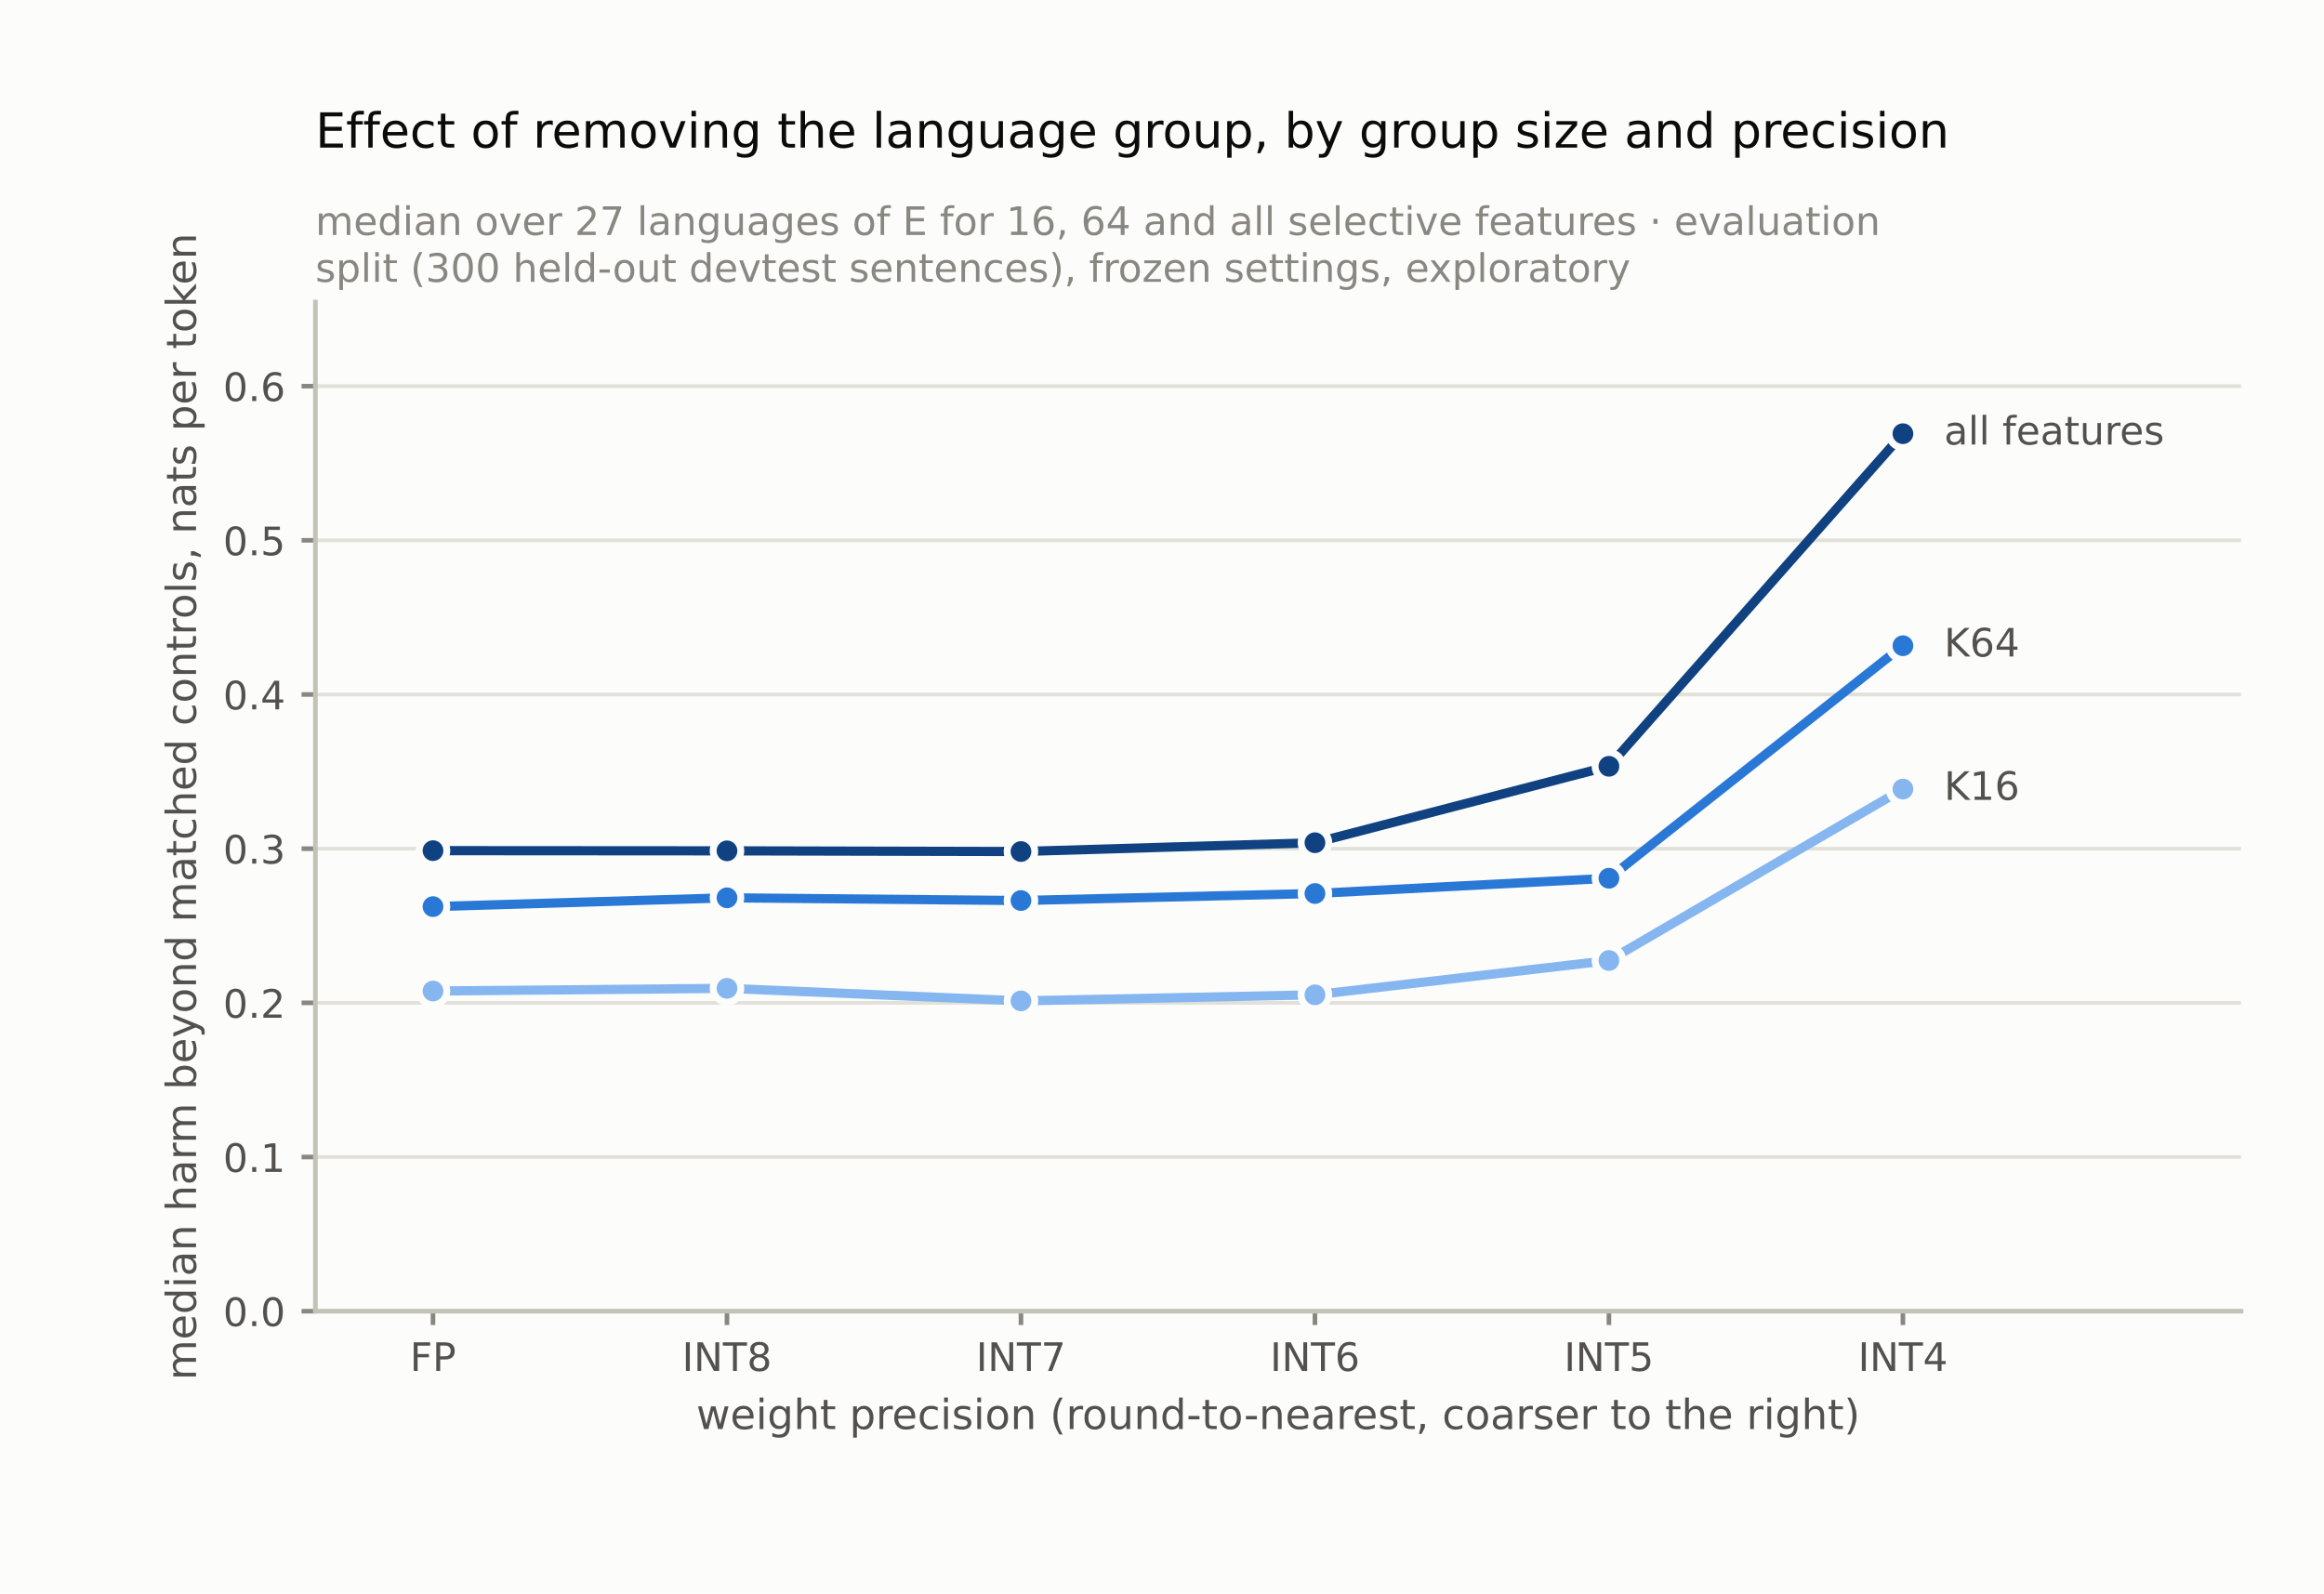
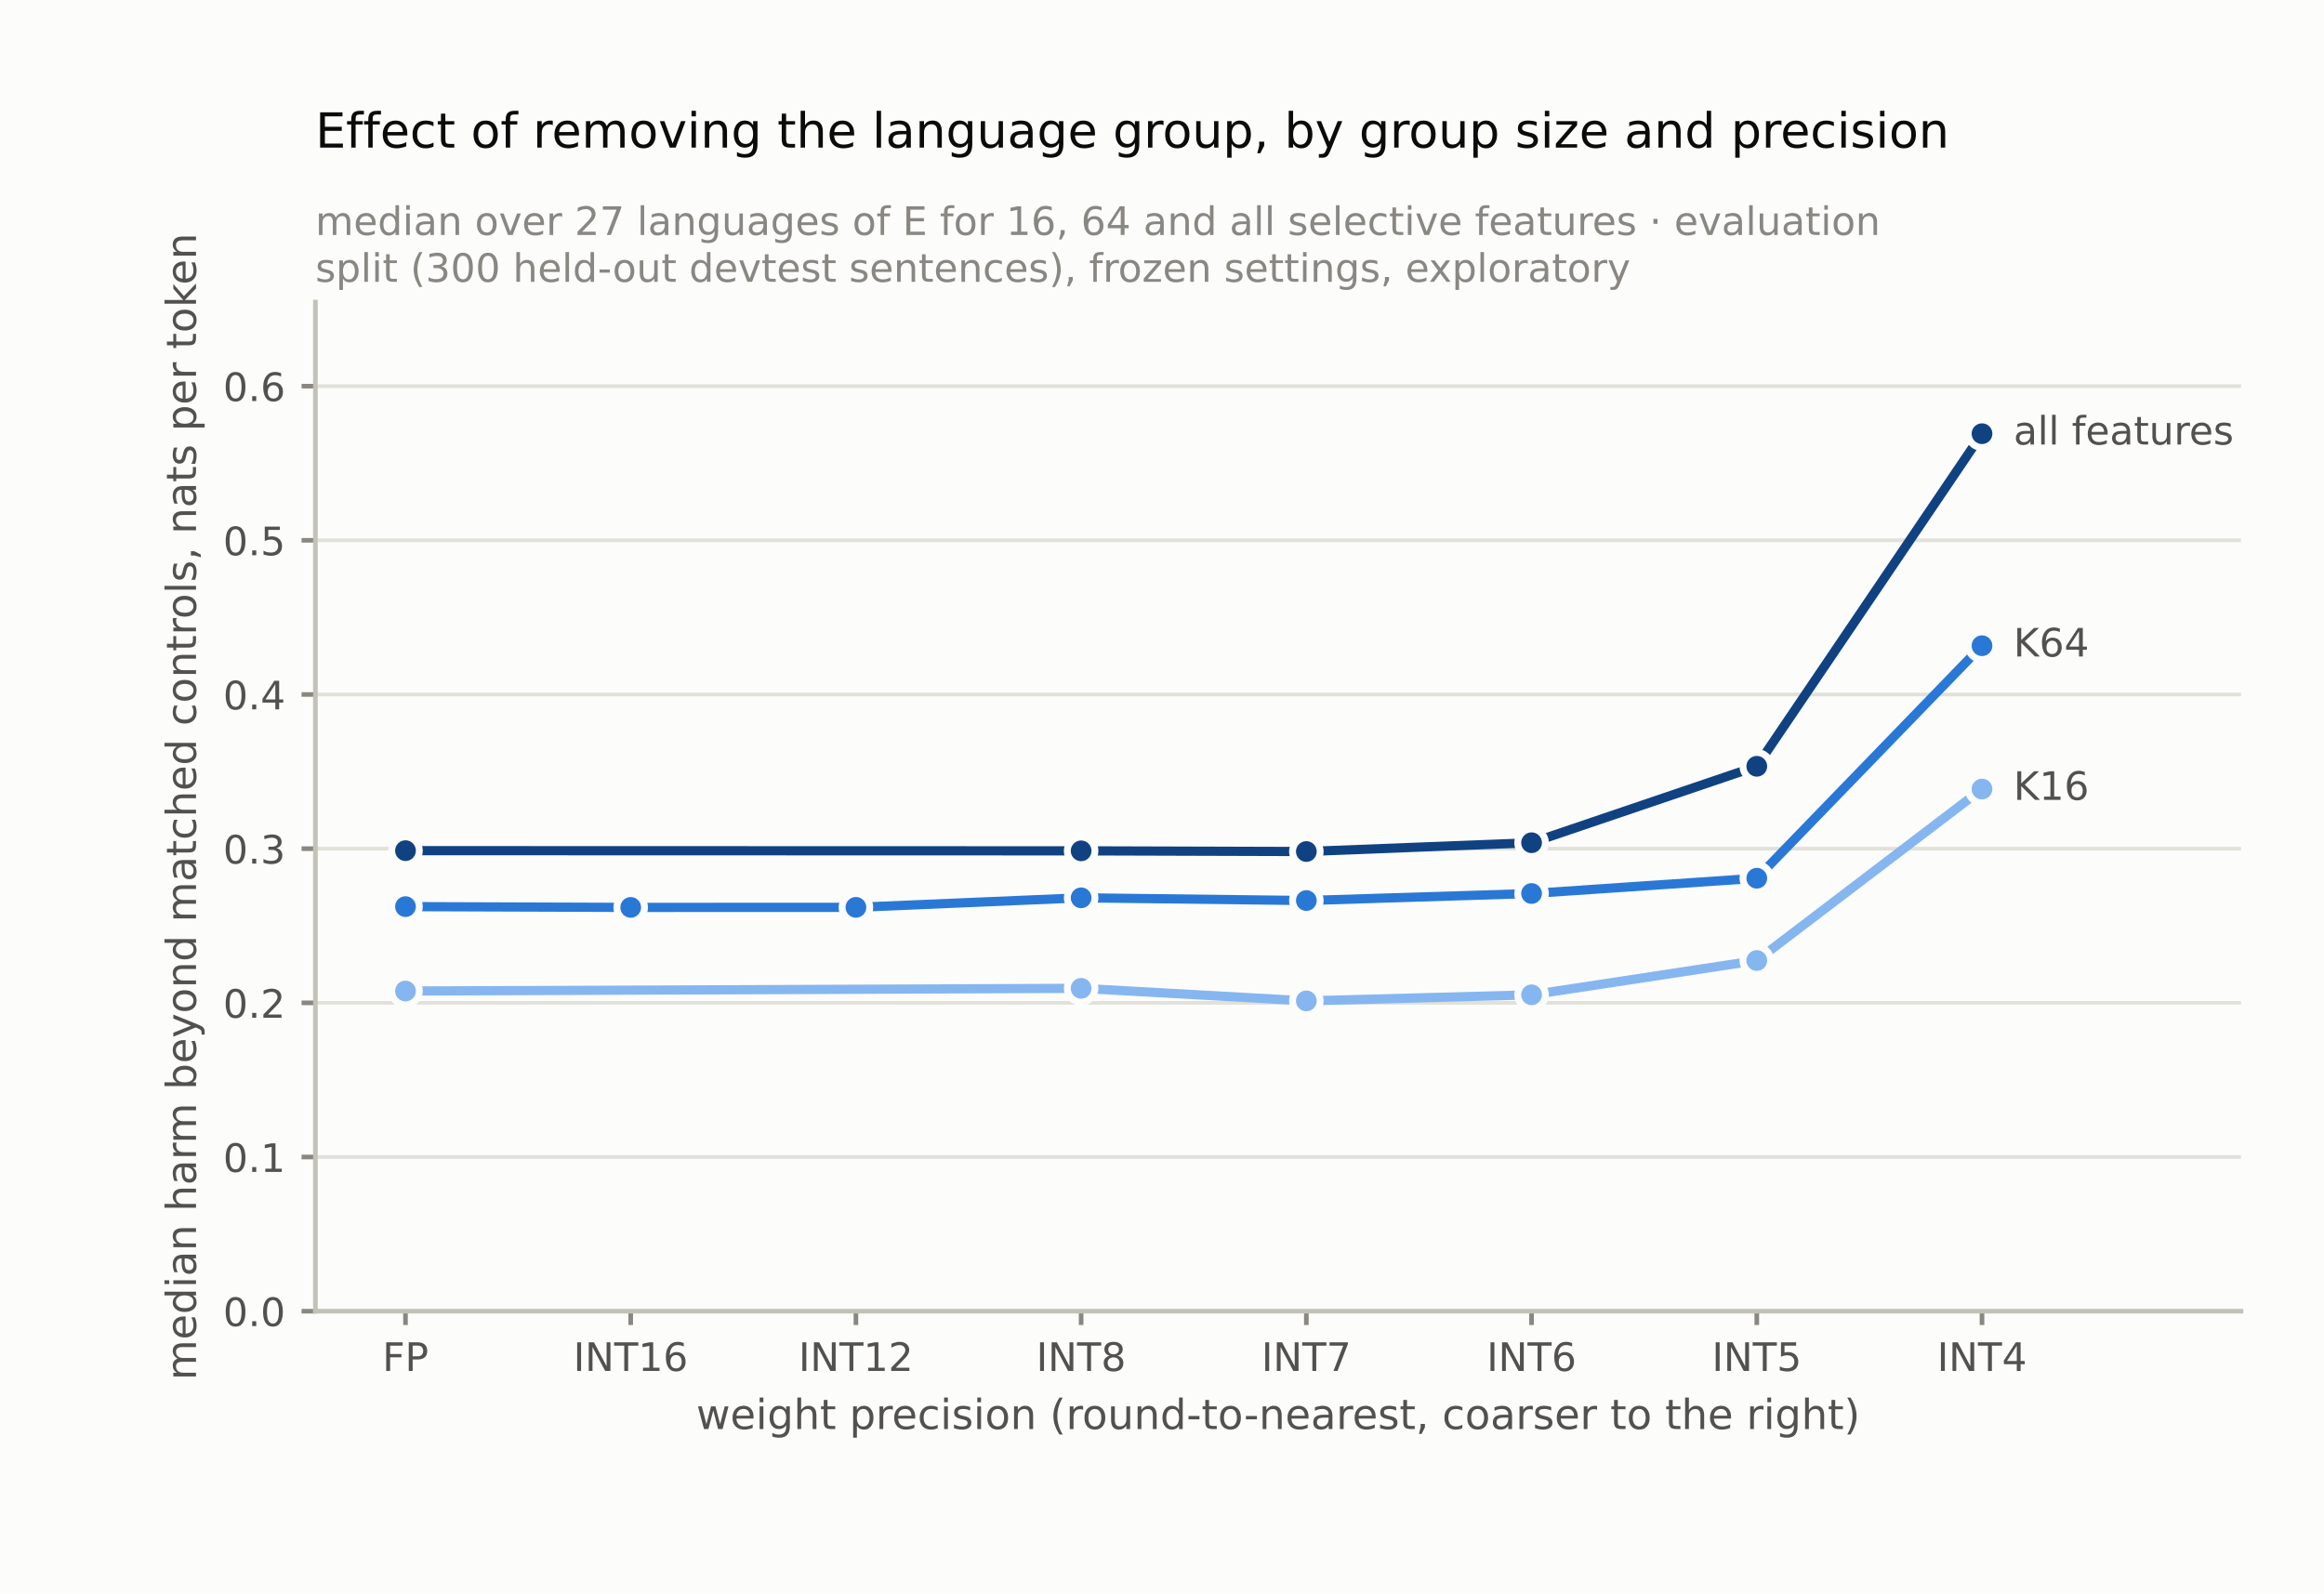
<svg xmlns="http://www.w3.org/2000/svg" xmlns:xlink="http://www.w3.org/1999/xlink" width="504pt" height="345.6pt" viewBox="0 0 504 345.6" version="1.1">
  <defs>
    <style type="text/css">*{stroke-linejoin: round; stroke-linecap: butt}</style>
  </defs>
  <g id="figure_1">
    <g id="patch_1">
      <path d="M 0 345.6  L 504 345.6  L 504 0  L 0 0  z " style="fill: #fcfcfb" />
    </g>
    <g id="axes_1">
      <g id="patch_2">
        <path d="M 68.4 284.4  L 486 284.4  L 486 65.52  L 68.4 65.52  z " style="fill: #fcfcfb" />
      </g>
      <g id="matplotlib.axis_1">
        <g id="xtick_1">
          <g id="line2d_1">
            <defs>
              <path id="m6f4d0545f2" d="M 0 0  L 0 3  " style="stroke: #898781" />
            </defs>
            <g>
-               <use xlink:href="#m6f4d0545f2" x="93.902" y="284.4" style="fill: #898781; stroke: #898781" />
+               <use xlink:href="#m6f4d0545f2" x="87.937" y="284.4" style="fill: #898781; stroke: #898781" />
            </g>
          </g>
          <g id="text_1">
-             <text style="font-size: 8.5px; font-family: 'DejaVu Sans', 'Bitstream Vera Sans', 'Computer Modern Sans Serif', 'Lucida Grande', 'Verdana', 'Geneva', 'Lucid', 'Arial', 'Helvetica', 'Avant Garde', sans-serif; text-anchor: middle; fill: #52514e" x="93.902" y="297.359" transform="rotate(-0 93.90229 297.3587)">FP</text>
+             <text style="font-size: 8.5px; font-family: 'DejaVu Sans', 'Bitstream Vera Sans', 'Computer Modern Sans Serif', 'Lucida Grande', 'Verdana', 'Geneva', 'Lucid', 'Arial', 'Helvetica', 'Avant Garde', sans-serif; text-anchor: middle; fill: #52514e" x="87.937" y="297.359" transform="rotate(-0 87.93684 297.3587)">FP</text>
          </g>
        </g>
        <g id="xtick_2">
          <g id="line2d_2">
            <g>
-               <use xlink:href="#m6f4d0545f2" x="157.658" y="284.4" style="fill: #898781; stroke: #898781" />
+               <use xlink:href="#m6f4d0545f2" x="136.779" y="284.4" style="fill: #898781; stroke: #898781" />
            </g>
          </g>
          <g id="text_2">
-             <text style="font-size: 8.5px; font-family: 'DejaVu Sans', 'Bitstream Vera Sans', 'Computer Modern Sans Serif', 'Lucida Grande', 'Verdana', 'Geneva', 'Lucid', 'Arial', 'Helvetica', 'Avant Garde', sans-serif; text-anchor: middle; fill: #52514e" x="157.658" y="297.359" transform="rotate(-0 157.658 297.3587)">INT8</text>
+             <text style="font-size: 8.5px; font-family: 'DejaVu Sans', 'Bitstream Vera Sans', 'Computer Modern Sans Serif', 'Lucida Grande', 'Verdana', 'Geneva', 'Lucid', 'Arial', 'Helvetica', 'Avant Garde', sans-serif; text-anchor: middle; fill: #52514e" x="136.779" y="297.359" transform="rotate(-0 136.7789 297.3587)">INT16</text>
          </g>
        </g>
        <g id="xtick_3">
          <g id="line2d_3">
            <g>
-               <use xlink:href="#m6f4d0545f2" x="221.414" y="284.4" style="fill: #898781; stroke: #898781" />
+               <use xlink:href="#m6f4d0545f2" x="185.621" y="284.4" style="fill: #898781; stroke: #898781" />
            </g>
          </g>
          <g id="text_3">
-             <text style="font-size: 8.5px; font-family: 'DejaVu Sans', 'Bitstream Vera Sans', 'Computer Modern Sans Serif', 'Lucida Grande', 'Verdana', 'Geneva', 'Lucid', 'Arial', 'Helvetica', 'Avant Garde', sans-serif; text-anchor: middle; fill: #52514e" x="221.414" y="297.359" transform="rotate(-0 221.4137 297.3587)">INT7</text>
+             <text style="font-size: 8.5px; font-family: 'DejaVu Sans', 'Bitstream Vera Sans', 'Computer Modern Sans Serif', 'Lucida Grande', 'Verdana', 'Geneva', 'Lucid', 'Arial', 'Helvetica', 'Avant Garde', sans-serif; text-anchor: middle; fill: #52514e" x="185.621" y="297.359" transform="rotate(-0 185.6211 297.3587)">INT12</text>
          </g>
        </g>
        <g id="xtick_4">
          <g id="line2d_4">
            <g>
-               <use xlink:href="#m6f4d0545f2" x="285.169" y="284.4" style="fill: #898781; stroke: #898781" />
+               <use xlink:href="#m6f4d0545f2" x="234.463" y="284.4" style="fill: #898781; stroke: #898781" />
            </g>
          </g>
          <g id="text_4">
-             <text style="font-size: 8.5px; font-family: 'DejaVu Sans', 'Bitstream Vera Sans', 'Computer Modern Sans Serif', 'Lucida Grande', 'Verdana', 'Geneva', 'Lucid', 'Arial', 'Helvetica', 'Avant Garde', sans-serif; text-anchor: middle; fill: #52514e" x="285.169" y="297.359" transform="rotate(-0 285.1695 297.3587)">INT6</text>
+             <text style="font-size: 8.5px; font-family: 'DejaVu Sans', 'Bitstream Vera Sans', 'Computer Modern Sans Serif', 'Lucida Grande', 'Verdana', 'Geneva', 'Lucid', 'Arial', 'Helvetica', 'Avant Garde', sans-serif; text-anchor: middle; fill: #52514e" x="234.463" y="297.359" transform="rotate(-0 234.4632 297.3587)">INT8</text>
          </g>
        </g>
        <g id="xtick_5">
          <g id="line2d_5">
            <g>
-               <use xlink:href="#m6f4d0545f2" x="348.925" y="284.4" style="fill: #898781; stroke: #898781" />
+               <use xlink:href="#m6f4d0545f2" x="283.305" y="284.4" style="fill: #898781; stroke: #898781" />
            </g>
          </g>
          <g id="text_5">
-             <text style="font-size: 8.5px; font-family: 'DejaVu Sans', 'Bitstream Vera Sans', 'Computer Modern Sans Serif', 'Lucida Grande', 'Verdana', 'Geneva', 'Lucid', 'Arial', 'Helvetica', 'Avant Garde', sans-serif; text-anchor: middle; fill: #52514e" x="348.925" y="297.359" transform="rotate(-0 348.9252 297.3587)">INT5</text>
+             <text style="font-size: 8.5px; font-family: 'DejaVu Sans', 'Bitstream Vera Sans', 'Computer Modern Sans Serif', 'Lucida Grande', 'Verdana', 'Geneva', 'Lucid', 'Arial', 'Helvetica', 'Avant Garde', sans-serif; text-anchor: middle; fill: #52514e" x="283.305" y="297.359" transform="rotate(-0 283.3053 297.3587)">INT7</text>
          </g>
        </g>
        <g id="xtick_6">
          <g id="line2d_6">
            <g>
-               <use xlink:href="#m6f4d0545f2" x="412.681" y="284.4" style="fill: #898781; stroke: #898781" />
+               <use xlink:href="#m6f4d0545f2" x="332.147" y="284.4" style="fill: #898781; stroke: #898781" />
            </g>
          </g>
          <g id="text_6">
-             <text style="font-size: 8.5px; font-family: 'DejaVu Sans', 'Bitstream Vera Sans', 'Computer Modern Sans Serif', 'Lucida Grande', 'Verdana', 'Geneva', 'Lucid', 'Arial', 'Helvetica', 'Avant Garde', sans-serif; text-anchor: middle; fill: #52514e" x="412.681" y="297.359" transform="rotate(-0 412.6809 297.3587)">INT4</text>
-           </g>
-         </g>
-         <g id="text_7">
+             <text style="font-size: 8.5px; font-family: 'DejaVu Sans', 'Bitstream Vera Sans', 'Computer Modern Sans Serif', 'Lucida Grande', 'Verdana', 'Geneva', 'Lucid', 'Arial', 'Helvetica', 'Avant Garde', sans-serif; text-anchor: middle; fill: #52514e" x="332.147" y="297.359" transform="rotate(-0 332.1474 297.3587)">INT6</text>
+           </g>
+         </g>
+         <g id="xtick_7">
+           <g id="line2d_7">
+             <g>
+               <use xlink:href="#m6f4d0545f2" x="380.989" y="284.4" style="fill: #898781; stroke: #898781" />
+             </g>
+           </g>
+           <g id="text_7">
+             <text style="font-size: 8.5px; font-family: 'DejaVu Sans', 'Bitstream Vera Sans', 'Computer Modern Sans Serif', 'Lucida Grande', 'Verdana', 'Geneva', 'Lucid', 'Arial', 'Helvetica', 'Avant Garde', sans-serif; text-anchor: middle; fill: #52514e" x="380.989" y="297.359" transform="rotate(-0 380.9895 297.3587)">INT5</text>
+           </g>
+         </g>
+         <g id="xtick_8">
+           <g id="line2d_8">
+             <g>
+               <use xlink:href="#m6f4d0545f2" x="429.832" y="284.4" style="fill: #898781; stroke: #898781" />
+             </g>
+           </g>
+           <g id="text_8">
+             <text style="font-size: 8.5px; font-family: 'DejaVu Sans', 'Bitstream Vera Sans', 'Computer Modern Sans Serif', 'Lucida Grande', 'Verdana', 'Geneva', 'Lucid', 'Arial', 'Helvetica', 'Avant Garde', sans-serif; text-anchor: middle; fill: #52514e" x="429.832" y="297.359" transform="rotate(-0 429.8316 297.3587)">INT4</text>
+           </g>
+         </g>
+         <g id="text_9">
          <text style="font-size: 9px; font-family: 'DejaVu Sans', 'Bitstream Vera Sans', 'Computer Modern Sans Serif', 'Lucida Grande', 'Verdana', 'Geneva', 'Lucid', 'Arial', 'Helvetica', 'Avant Garde', sans-serif; text-anchor: middle; fill: #52514e" x="277.2" y="309.965" transform="rotate(-0 277.2 309.965)">weight precision (round-to-nearest, coarser to the right)</text>
        </g>
      </g>
      <g id="matplotlib.axis_2">
        <g id="ytick_1">
-           <g id="line2d_7">
+           <g id="line2d_9">
            <path d="M 68.4 284.4  L 486 284.4  " clip-path="url(#p377e4efe7d)" style="fill: none; stroke: #e1e0d9; stroke-width: 0.8; stroke-linecap: square" />
          </g>
-           <g id="line2d_8">
+           <g id="line2d_10">
            <defs>
              <path id="m219d30f5a1" d="M 0 0  L -3 0  " style="stroke: #898781" />
            </defs>
            <g>
              <use xlink:href="#m219d30f5a1" x="68.4" y="284.4" style="fill: #898781; stroke: #898781" />
            </g>
          </g>
-           <g id="text_8">
+           <g id="text_10">
            <text style="font-size: 8.5px; font-family: 'DejaVu Sans', 'Bitstream Vera Sans', 'Computer Modern Sans Serif', 'Lucida Grande', 'Verdana', 'Geneva', 'Lucid', 'Arial', 'Helvetica', 'Avant Garde', sans-serif; text-anchor: end; fill: #52514e" x="61.9" y="287.629" transform="rotate(-0 61.9 287.6293)">0.0</text>
          </g>
        </g>
        <g id="ytick_2">
-           <g id="line2d_9">
+           <g id="line2d_11">
            <path d="M 68.4 250.96  L 486 250.96  " clip-path="url(#p377e4efe7d)" style="fill: none; stroke: #e1e0d9; stroke-width: 0.8; stroke-linecap: square" />
          </g>
-           <g id="line2d_10">
+           <g id="line2d_12">
            <g>
              <use xlink:href="#m219d30f5a1" x="68.4" y="250.96" style="fill: #898781; stroke: #898781" />
            </g>
          </g>
-           <g id="text_9">
+           <g id="text_11">
            <text style="font-size: 8.5px; font-family: 'DejaVu Sans', 'Bitstream Vera Sans', 'Computer Modern Sans Serif', 'Lucida Grande', 'Verdana', 'Geneva', 'Lucid', 'Arial', 'Helvetica', 'Avant Garde', sans-serif; text-anchor: end; fill: #52514e" x="61.9" y="254.189" transform="rotate(-0 61.9 254.1891)">0.1</text>
          </g>
        </g>
        <g id="ytick_3">
-           <g id="line2d_11">
+           <g id="line2d_13">
            <path d="M 68.4 217.52  L 486 217.52  " clip-path="url(#p377e4efe7d)" style="fill: none; stroke: #e1e0d9; stroke-width: 0.8; stroke-linecap: square" />
          </g>
-           <g id="line2d_12">
+           <g id="line2d_14">
            <g>
              <use xlink:href="#m219d30f5a1" x="68.4" y="217.52" style="fill: #898781; stroke: #898781" />
            </g>
          </g>
-           <g id="text_10">
+           <g id="text_12">
            <text style="font-size: 8.5px; font-family: 'DejaVu Sans', 'Bitstream Vera Sans', 'Computer Modern Sans Serif', 'Lucida Grande', 'Verdana', 'Geneva', 'Lucid', 'Arial', 'Helvetica', 'Avant Garde', sans-serif; text-anchor: end; fill: #52514e" x="61.9" y="220.749" transform="rotate(-0 61.9 220.7488)">0.2</text>
          </g>
        </g>
        <g id="ytick_4">
-           <g id="line2d_13">
+           <g id="line2d_15">
            <path d="M 68.4 184.079  L 486 184.079  " clip-path="url(#p377e4efe7d)" style="fill: none; stroke: #e1e0d9; stroke-width: 0.8; stroke-linecap: square" />
          </g>
-           <g id="line2d_14">
+           <g id="line2d_16">
            <g>
              <use xlink:href="#m219d30f5a1" x="68.4" y="184.079" style="fill: #898781; stroke: #898781" />
            </g>
          </g>
-           <g id="text_11">
+           <g id="text_13">
            <text style="font-size: 8.5px; font-family: 'DejaVu Sans', 'Bitstream Vera Sans', 'Computer Modern Sans Serif', 'Lucida Grande', 'Verdana', 'Geneva', 'Lucid', 'Arial', 'Helvetica', 'Avant Garde', sans-serif; text-anchor: end; fill: #52514e" x="61.9" y="187.309" transform="rotate(-0 61.9 187.3086)">0.3</text>
          </g>
        </g>
        <g id="ytick_5">
-           <g id="line2d_15">
+           <g id="line2d_17">
            <path d="M 68.4 150.639  L 486 150.639  " clip-path="url(#p377e4efe7d)" style="fill: none; stroke: #e1e0d9; stroke-width: 0.8; stroke-linecap: square" />
          </g>
-           <g id="line2d_16">
+           <g id="line2d_18">
            <g>
              <use xlink:href="#m219d30f5a1" x="68.4" y="150.639" style="fill: #898781; stroke: #898781" />
            </g>
          </g>
-           <g id="text_12">
+           <g id="text_14">
            <text style="font-size: 8.5px; font-family: 'DejaVu Sans', 'Bitstream Vera Sans', 'Computer Modern Sans Serif', 'Lucida Grande', 'Verdana', 'Geneva', 'Lucid', 'Arial', 'Helvetica', 'Avant Garde', sans-serif; text-anchor: end; fill: #52514e" x="61.9" y="153.868" transform="rotate(-0 61.9 153.8683)">0.4</text>
          </g>
        </g>
        <g id="ytick_6">
-           <g id="line2d_17">
+           <g id="line2d_19">
            <path d="M 68.4 117.199  L 486 117.199  " clip-path="url(#p377e4efe7d)" style="fill: none; stroke: #e1e0d9; stroke-width: 0.8; stroke-linecap: square" />
          </g>
-           <g id="line2d_18">
+           <g id="line2d_20">
            <g>
              <use xlink:href="#m219d30f5a1" x="68.4" y="117.199" style="fill: #898781; stroke: #898781" />
            </g>
          </g>
-           <g id="text_13">
+           <g id="text_15">
            <text style="font-size: 8.5px; font-family: 'DejaVu Sans', 'Bitstream Vera Sans', 'Computer Modern Sans Serif', 'Lucida Grande', 'Verdana', 'Geneva', 'Lucid', 'Arial', 'Helvetica', 'Avant Garde', sans-serif; text-anchor: end; fill: #52514e" x="61.9" y="120.428" transform="rotate(-0 61.9 120.4281)">0.5</text>
          </g>
        </g>
        <g id="ytick_7">
-           <g id="line2d_19">
+           <g id="line2d_21">
            <path d="M 68.4 83.759  L 486 83.759  " clip-path="url(#p377e4efe7d)" style="fill: none; stroke: #e1e0d9; stroke-width: 0.8; stroke-linecap: square" />
          </g>
-           <g id="line2d_20">
+           <g id="line2d_22">
            <g>
              <use xlink:href="#m219d30f5a1" x="68.4" y="83.759" style="fill: #898781; stroke: #898781" />
            </g>
          </g>
-           <g id="text_14">
+           <g id="text_16">
            <text style="font-size: 8.5px; font-family: 'DejaVu Sans', 'Bitstream Vera Sans', 'Computer Modern Sans Serif', 'Lucida Grande', 'Verdana', 'Geneva', 'Lucid', 'Arial', 'Helvetica', 'Avant Garde', sans-serif; text-anchor: end; fill: #52514e" x="61.9" y="86.988" transform="rotate(-0 61.9 86.98785)">0.6</text>
          </g>
        </g>
-         <g id="text_15">
+         <g id="text_17">
          <text style="font-size: 9px; font-family: 'DejaVu Sans', 'Bitstream Vera Sans', 'Computer Modern Sans Serif', 'Lucida Grande', 'Verdana', 'Geneva', 'Lucid', 'Arial', 'Helvetica', 'Avant Garde', sans-serif; text-anchor: middle; fill: #52514e" x="42.511" y="174.96" transform="rotate(-90 42.51062 174.96)">median harm beyond matched controls, nats per token</text>
        </g>
      </g>
      <g id="patch_3">
        <path d="M 68.4 284.4  L 68.4 65.52  " style="fill: none; stroke: #c3c2b7; stroke-linejoin: miter; stroke-linecap: square" />
      </g>
      <g id="patch_4">
        <path d="M 68.4 284.4  L 486 284.4  " style="fill: none; stroke: #c3c2b7; stroke-linejoin: miter; stroke-linecap: square" />
      </g>
      <g id="size_K16">
-         <path d="M 93.902 214.958  L 157.658 214.373  L 221.414 217.098  L 285.169 215.781  L 348.925 208.338  L 412.681 171.148  " clip-path="url(#p377e4efe7d)" style="fill: none; stroke: #86b6ef; stroke-width: 2; stroke-linecap: square" />
+         <path d="M 87.937 214.958  L 234.463 214.373  L 283.305 217.098  L 332.147 215.781  L 380.989 208.338  L 429.832 171.148  " clip-path="url(#p377e4efe7d)" style="fill: none; stroke: #86b6ef; stroke-width: 2; stroke-linecap: square" />
        <defs>
          <path id="m1b4397a245" d="M 0 3  C 0.796 3 1.559 2.684 2.121 2.121  C 2.684 1.559 3 0.796 3 0  C 3 -0.796 2.684 -1.559 2.121 -2.121  C 1.559 -2.684 0.796 -3 0 -3  C -0.796 -3 -1.559 -2.684 -2.121 -2.121  C -2.684 -1.559 -3 -0.796 -3 0  C -3 0.796 -2.684 1.559 -2.121 2.121  C -1.559 2.684 -0.796 3 0 3  z " style="stroke: #fcfcfb; stroke-width: 1.5" />
        </defs>
        <g clip-path="url(#p377e4efe7d)">
-           <use xlink:href="#m1b4397a245" x="93.902" y="214.958" style="fill: #86b6ef; stroke: #fcfcfb; stroke-width: 1.5" />
-           <use xlink:href="#m1b4397a245" x="157.658" y="214.373" style="fill: #86b6ef; stroke: #fcfcfb; stroke-width: 1.5" />
-           <use xlink:href="#m1b4397a245" x="221.414" y="217.098" style="fill: #86b6ef; stroke: #fcfcfb; stroke-width: 1.5" />
-           <use xlink:href="#m1b4397a245" x="285.169" y="215.781" style="fill: #86b6ef; stroke: #fcfcfb; stroke-width: 1.5" />
-           <use xlink:href="#m1b4397a245" x="348.925" y="208.338" style="fill: #86b6ef; stroke: #fcfcfb; stroke-width: 1.5" />
-           <use xlink:href="#m1b4397a245" x="412.681" y="171.148" style="fill: #86b6ef; stroke: #fcfcfb; stroke-width: 1.5" />
+           <use xlink:href="#m1b4397a245" x="87.937" y="214.958" style="fill: #86b6ef; stroke: #fcfcfb; stroke-width: 1.5" />
+           <use xlink:href="#m1b4397a245" x="234.463" y="214.373" style="fill: #86b6ef; stroke: #fcfcfb; stroke-width: 1.5" />
+           <use xlink:href="#m1b4397a245" x="283.305" y="217.098" style="fill: #86b6ef; stroke: #fcfcfb; stroke-width: 1.5" />
+           <use xlink:href="#m1b4397a245" x="332.147" y="215.781" style="fill: #86b6ef; stroke: #fcfcfb; stroke-width: 1.5" />
+           <use xlink:href="#m1b4397a245" x="380.989" y="208.338" style="fill: #86b6ef; stroke: #fcfcfb; stroke-width: 1.5" />
+           <use xlink:href="#m1b4397a245" x="429.832" y="171.148" style="fill: #86b6ef; stroke: #fcfcfb; stroke-width: 1.5" />
        </g>
      </g>
      <g id="end_label">
-         <text style="font-size: 8.5px; font-family: 'DejaVu Sans', 'Bitstream Vera Sans', 'Computer Modern Sans Serif', 'Lucida Grande', 'Verdana', 'Geneva', 'Lucid', 'Arial', 'Helvetica', 'Avant Garde', sans-serif; text-anchor: start; fill: #52514e" x="421.607" y="173.493" transform="rotate(-0 421.6067 173.4933)">K16</text>
+         <text style="font-size: 8.5px; font-family: 'DejaVu Sans', 'Bitstream Vera Sans', 'Computer Modern Sans Serif', 'Lucida Grande', 'Verdana', 'Geneva', 'Lucid', 'Arial', 'Helvetica', 'Avant Garde', sans-serif; text-anchor: start; fill: #52514e" x="436.669" y="173.493" transform="rotate(-0 436.6695 173.4933)">K16</text>
      </g>
      <g id="size_K64">
-         <path d="M 93.902 196.649  L 157.658 194.738  L 221.414 195.329  L 285.169 193.804  L 348.925 190.493  L 412.681 140.057  " clip-path="url(#p377e4efe7d)" style="fill: none; stroke: #2a78d6; stroke-width: 2; stroke-linecap: square" />
+         <path d="M 87.937 196.649  L 136.779 196.819  L 185.621 196.806  L 234.463 194.738  L 283.305 195.329  L 332.147 193.804  L 380.989 190.493  L 429.832 140.057  " clip-path="url(#p377e4efe7d)" style="fill: none; stroke: #2a78d6; stroke-width: 2; stroke-linecap: square" />
        <defs>
          <path id="m560724d26a" d="M 0 3  C 0.796 3 1.559 2.684 2.121 2.121  C 2.684 1.559 3 0.796 3 0  C 3 -0.796 2.684 -1.559 2.121 -2.121  C 1.559 -2.684 0.796 -3 0 -3  C -0.796 -3 -1.559 -2.684 -2.121 -2.121  C -2.684 -1.559 -3 -0.796 -3 0  C -3 0.796 -2.684 1.559 -2.121 2.121  C -1.559 2.684 -0.796 3 0 3  z " style="stroke: #fcfcfb; stroke-width: 1.5" />
        </defs>
        <g clip-path="url(#p377e4efe7d)">
-           <use xlink:href="#m560724d26a" x="93.902" y="196.649" style="fill: #2a78d6; stroke: #fcfcfb; stroke-width: 1.5" />
-           <use xlink:href="#m560724d26a" x="157.658" y="194.738" style="fill: #2a78d6; stroke: #fcfcfb; stroke-width: 1.5" />
-           <use xlink:href="#m560724d26a" x="221.414" y="195.329" style="fill: #2a78d6; stroke: #fcfcfb; stroke-width: 1.5" />
-           <use xlink:href="#m560724d26a" x="285.169" y="193.804" style="fill: #2a78d6; stroke: #fcfcfb; stroke-width: 1.5" />
-           <use xlink:href="#m560724d26a" x="348.925" y="190.493" style="fill: #2a78d6; stroke: #fcfcfb; stroke-width: 1.5" />
-           <use xlink:href="#m560724d26a" x="412.681" y="140.057" style="fill: #2a78d6; stroke: #fcfcfb; stroke-width: 1.5" />
+           <use xlink:href="#m560724d26a" x="87.937" y="196.649" style="fill: #2a78d6; stroke: #fcfcfb; stroke-width: 1.5" />
+           <use xlink:href="#m560724d26a" x="136.779" y="196.819" style="fill: #2a78d6; stroke: #fcfcfb; stroke-width: 1.5" />
+           <use xlink:href="#m560724d26a" x="185.621" y="196.806" style="fill: #2a78d6; stroke: #fcfcfb; stroke-width: 1.5" />
+           <use xlink:href="#m560724d26a" x="234.463" y="194.738" style="fill: #2a78d6; stroke: #fcfcfb; stroke-width: 1.5" />
+           <use xlink:href="#m560724d26a" x="283.305" y="195.329" style="fill: #2a78d6; stroke: #fcfcfb; stroke-width: 1.5" />
+           <use xlink:href="#m560724d26a" x="332.147" y="193.804" style="fill: #2a78d6; stroke: #fcfcfb; stroke-width: 1.5" />
+           <use xlink:href="#m560724d26a" x="380.989" y="190.493" style="fill: #2a78d6; stroke: #fcfcfb; stroke-width: 1.5" />
+           <use xlink:href="#m560724d26a" x="429.832" y="140.057" style="fill: #2a78d6; stroke: #fcfcfb; stroke-width: 1.5" />
        </g>
      </g>
      <g id="end_label">
-         <text style="font-size: 8.5px; font-family: 'DejaVu Sans', 'Bitstream Vera Sans', 'Computer Modern Sans Serif', 'Lucida Grande', 'Verdana', 'Geneva', 'Lucid', 'Arial', 'Helvetica', 'Avant Garde', sans-serif; text-anchor: start; fill: #52514e" x="421.607" y="142.403" transform="rotate(-0 421.6067 142.4028)">K64</text>
+         <text style="font-size: 8.5px; font-family: 'DejaVu Sans', 'Bitstream Vera Sans', 'Computer Modern Sans Serif', 'Lucida Grande', 'Verdana', 'Geneva', 'Lucid', 'Arial', 'Helvetica', 'Avant Garde', sans-serif; text-anchor: start; fill: #52514e" x="436.669" y="142.403" transform="rotate(-0 436.6695 142.4028)">K64</text>
      </g>
      <g id="size_all">
-         <path d="M 93.902 184.509  L 157.658 184.551  L 221.414 184.699  L 285.169 182.79  L 348.925 166.212  L 412.681 94.07  " clip-path="url(#p377e4efe7d)" style="fill: none; stroke: #104281; stroke-width: 2; stroke-linecap: square" />
+         <path d="M 87.937 184.509  L 234.463 184.551  L 283.305 184.699  L 332.147 182.79  L 380.989 166.212  L 429.832 94.07  " clip-path="url(#p377e4efe7d)" style="fill: none; stroke: #104281; stroke-width: 2; stroke-linecap: square" />
        <defs>
          <path id="mdfe8a318ef" d="M 0 3  C 0.796 3 1.559 2.684 2.121 2.121  C 2.684 1.559 3 0.796 3 0  C 3 -0.796 2.684 -1.559 2.121 -2.121  C 1.559 -2.684 0.796 -3 0 -3  C -0.796 -3 -1.559 -2.684 -2.121 -2.121  C -2.684 -1.559 -3 -0.796 -3 0  C -3 0.796 -2.684 1.559 -2.121 2.121  C -1.559 2.684 -0.796 3 0 3  z " style="stroke: #fcfcfb; stroke-width: 1.5" />
        </defs>
        <g clip-path="url(#p377e4efe7d)">
-           <use xlink:href="#mdfe8a318ef" x="93.902" y="184.509" style="fill: #104281; stroke: #fcfcfb; stroke-width: 1.5" />
-           <use xlink:href="#mdfe8a318ef" x="157.658" y="184.551" style="fill: #104281; stroke: #fcfcfb; stroke-width: 1.5" />
-           <use xlink:href="#mdfe8a318ef" x="221.414" y="184.699" style="fill: #104281; stroke: #fcfcfb; stroke-width: 1.5" />
-           <use xlink:href="#mdfe8a318ef" x="285.169" y="182.79" style="fill: #104281; stroke: #fcfcfb; stroke-width: 1.5" />
-           <use xlink:href="#mdfe8a318ef" x="348.925" y="166.212" style="fill: #104281; stroke: #fcfcfb; stroke-width: 1.5" />
-           <use xlink:href="#mdfe8a318ef" x="412.681" y="94.07" style="fill: #104281; stroke: #fcfcfb; stroke-width: 1.5" />
+           <use xlink:href="#mdfe8a318ef" x="87.937" y="184.509" style="fill: #104281; stroke: #fcfcfb; stroke-width: 1.5" />
+           <use xlink:href="#mdfe8a318ef" x="234.463" y="184.551" style="fill: #104281; stroke: #fcfcfb; stroke-width: 1.5" />
+           <use xlink:href="#mdfe8a318ef" x="283.305" y="184.699" style="fill: #104281; stroke: #fcfcfb; stroke-width: 1.5" />
+           <use xlink:href="#mdfe8a318ef" x="332.147" y="182.79" style="fill: #104281; stroke: #fcfcfb; stroke-width: 1.5" />
+           <use xlink:href="#mdfe8a318ef" x="380.989" y="166.212" style="fill: #104281; stroke: #fcfcfb; stroke-width: 1.5" />
+           <use xlink:href="#mdfe8a318ef" x="429.832" y="94.07" style="fill: #104281; stroke: #fcfcfb; stroke-width: 1.5" />
        </g>
      </g>
      <g id="end_label">
-         <text style="font-size: 8.5px; font-family: 'DejaVu Sans', 'Bitstream Vera Sans', 'Computer Modern Sans Serif', 'Lucida Grande', 'Verdana', 'Geneva', 'Lucid', 'Arial', 'Helvetica', 'Avant Garde', sans-serif; text-anchor: start; fill: #52514e" x="421.607" y="96.415" transform="rotate(-0 421.6067 96.41503)">all features</text>
+         <text style="font-size: 8.5px; font-family: 'DejaVu Sans', 'Bitstream Vera Sans', 'Computer Modern Sans Serif', 'Lucida Grande', 'Verdana', 'Geneva', 'Lucid', 'Arial', 'Helvetica', 'Avant Garde', sans-serif; text-anchor: start; fill: #52514e" x="436.669" y="96.415" transform="rotate(-0 436.6695 96.41503)">all features</text>
      </g>
      <g id="subtitle">
        <text style="font-size: 8.5px; font-family: 'DejaVu Sans', 'Bitstream Vera Sans', 'Computer Modern Sans Serif', 'Lucida Grande', 'Verdana', 'Geneva', 'Lucid', 'Arial', 'Helvetica', 'Avant Garde', sans-serif; fill: #898781" transform="translate(68.4 50.9617)">median over 27 languages of E for 16, 64 and all selective features · evaluation</text>
        <text style="font-size: 8.5px; font-family: 'DejaVu Sans', 'Bitstream Vera Sans', 'Computer Modern Sans Serif', 'Lucida Grande', 'Verdana', 'Geneva', 'Lucid', 'Arial', 'Helvetica', 'Avant Garde', sans-serif; fill: #898781" transform="translate(68.4 61.12571)">split (300 held-out devtest sentences), frozen settings, exploratory</text>
      </g>
-       <g id="text_16">
+       <g id="text_18">
        <text style="font-size: 10.5px; font-family: 'DejaVu Sans', 'Bitstream Vera Sans', 'Computer Modern Sans Serif', 'Lucida Grande', 'Verdana', 'Geneva', 'Lucid', 'Arial', 'Helvetica', 'Avant Garde', sans-serif; text-anchor: start; fill: #0b0b0b" x="68.4" y="32.02" transform="rotate(-0 68.4 32.02)">Effect of removing the language group, by group size and precision</text>
      </g>
    </g>
  </g>
  <defs>
    <clipPath id="p377e4efe7d">
      <rect x="68.4" y="65.52" width="417.6" height="218.88" />
    </clipPath>
  </defs>
</svg>
